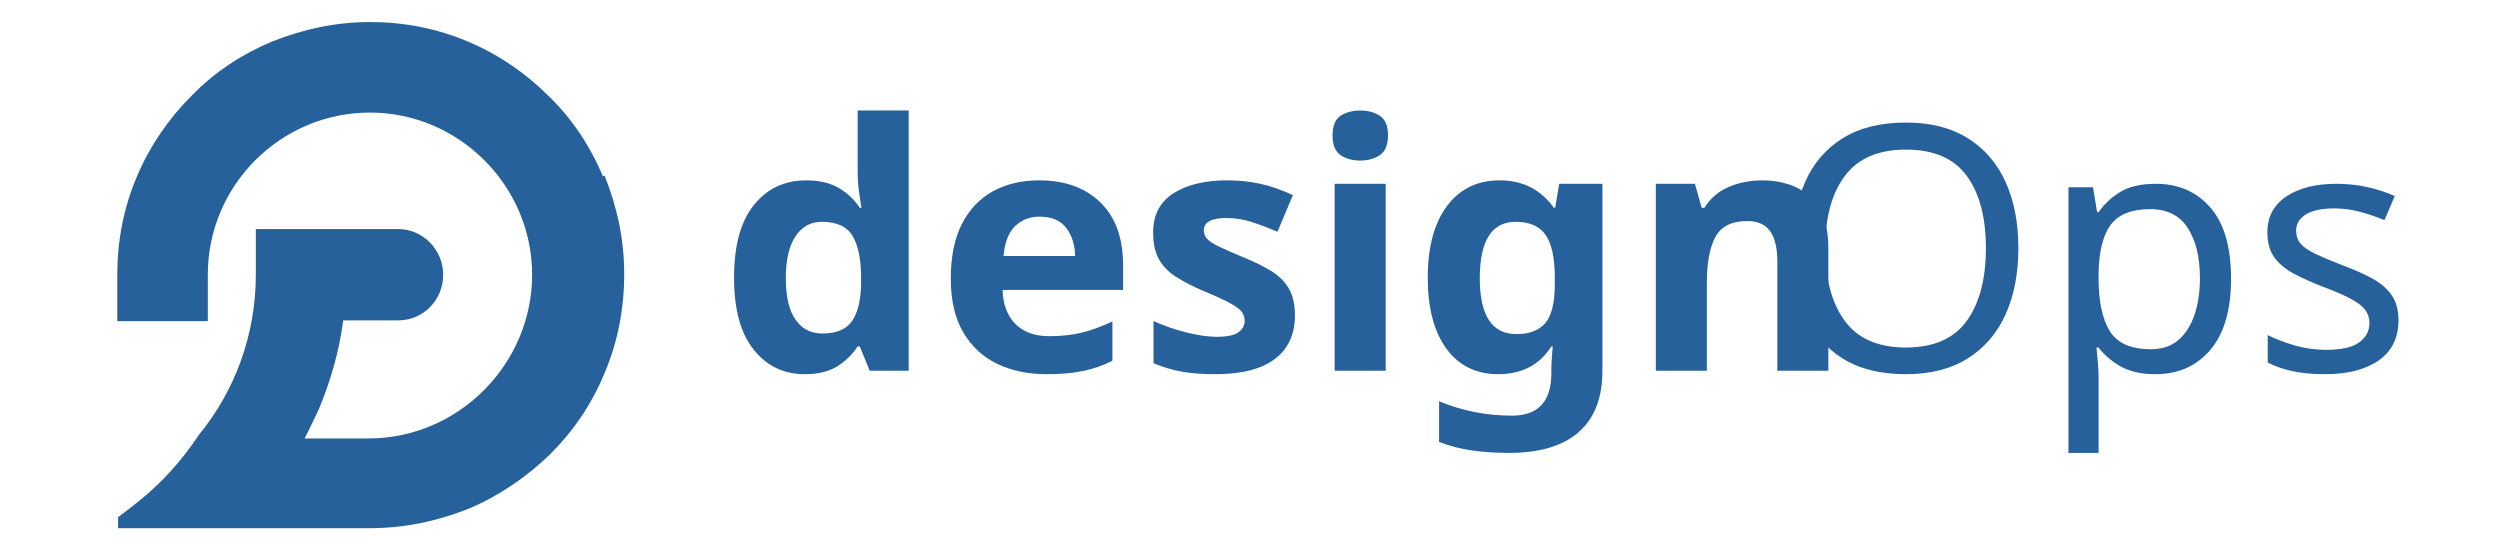
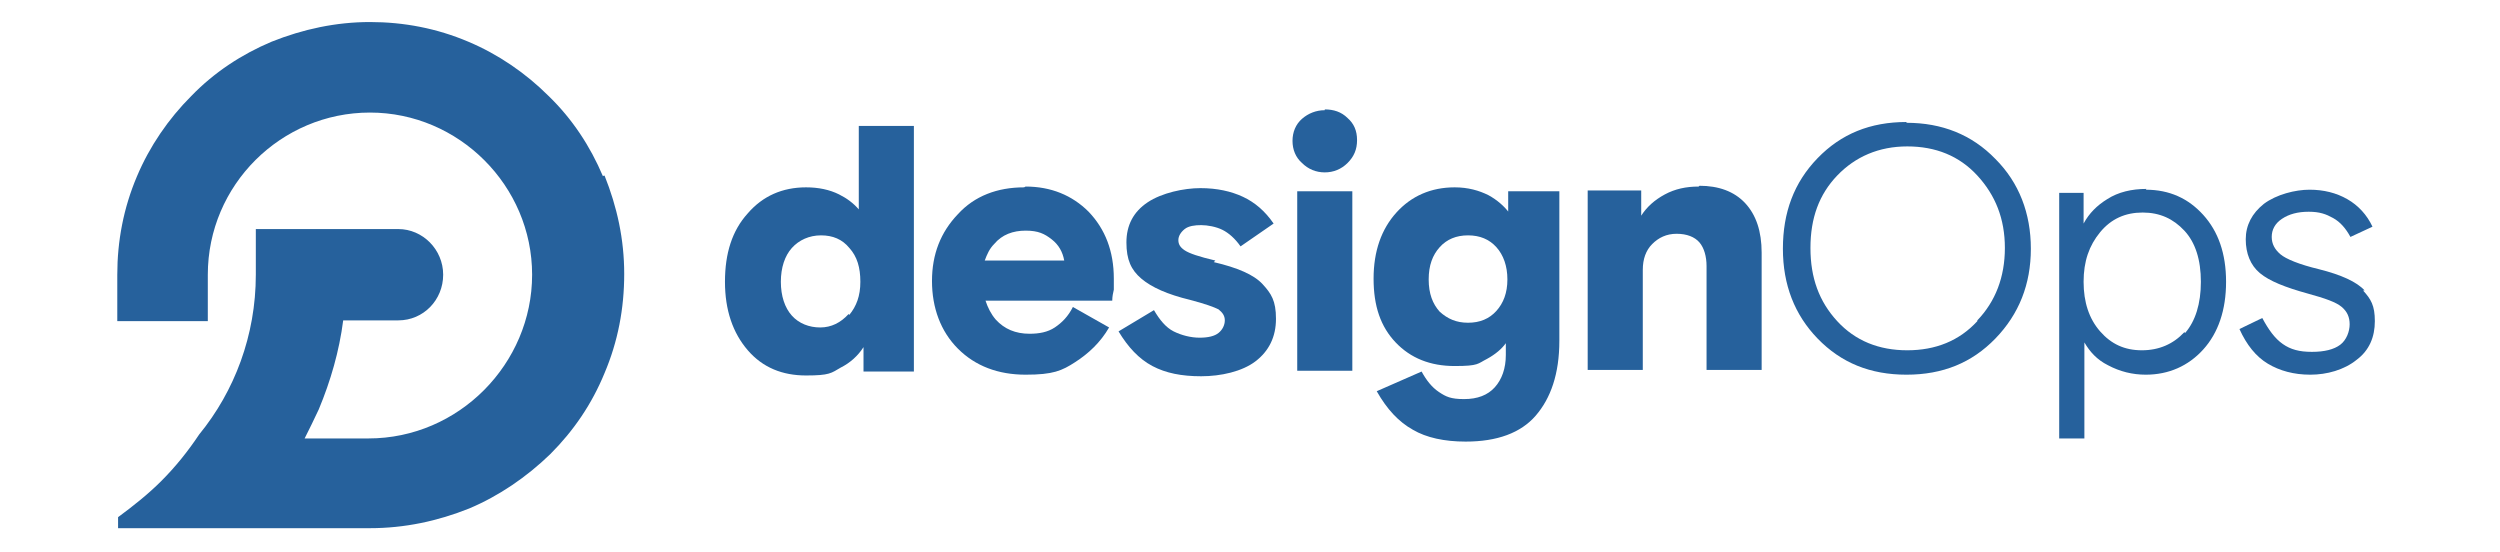
<svg xmlns="http://www.w3.org/2000/svg" id="Layer_2" version="1.1" viewBox="0 0 317.6 70">
  <defs>
    <style>
-       .st0, .st1, .st2 {
+       .st0 {
        fill: #26619c;
-       }
- 
-       .st3, .st1, .st2 {
-         isolation: isolate;
-       }
- 
-       .st1 {
-         font-family: GoogleSansFlex120pt-Bold, 'Google Sans Flex 120pt';
-         font-weight: 700;
-       }
- 
-       .st1, .st2 {
-         font-size: 43.5px;
-       }
- 
-       .st2 {
-         font-family: GoogleSansFlex120pt-Regular, 'Google Sans Flex 120pt';
      }
    </style>
  </defs>
-   <g class="st3">
-     <text class="st1" transform="translate(91.3 47.1)">
-       <tspan x="0" y="0">design</tspan>
-     </text>
-     <text class="st2" transform="translate(225.1 47.1)">
-       <tspan x="0" y="0">Ops</tspan>
-     </text>
+   <g>
+     <path class="st0" d="M109.1,26.6c-.7-.8-1.5-1.4-2.5-1.9-1.2-.6-2.6-.9-4.2-.9-3,0-5.5,1.1-7.4,3.3-2,2.2-2.9,5.1-2.9,8.7s1,6.5,2.9,8.7,4.4,3.2,7.4,3.2,3.2-.3,4.4-1c1.2-.6,2.2-1.5,2.9-2.6v3.1h6.4V16h-7v10.6ZM107.8,39.9c-1,1.1-2.2,1.7-3.6,1.7s-2.7-.5-3.6-1.5-1.4-2.5-1.4-4.3.5-3.3,1.4-4.3c.9-1,2.2-1.6,3.7-1.6s2.7.5,3.6,1.6c1,1.1,1.4,2.5,1.4,4.3s-.5,3.1-1.4,4.2Z" />
+     <path class="st0" d="M130.1,23.8c-3.4,0-6.3,1.1-8.4,3.4-2.2,2.3-3.3,5.1-3.3,8.5s1.1,6.4,3.3,8.6c2.2,2.2,5.1,3.3,8.6,3.3s4.6-.5,6.3-1.6c1.7-1.1,3.2-2.5,4.3-4.4l-4.6-2.6c-.6,1.2-1.4,2-2.3,2.6-.9.6-2,.8-3.2.8-1.8,0-3.2-.6-4.3-1.8-.6-.7-1-1.5-1.3-2.4h16.1c0-.5.1-1,.2-1.4,0-.5,0-.9,0-1.4,0-3.5-1.1-6.3-3.2-8.5-2.1-2.1-4.8-3.2-8-3.2ZM125.1,33.1c.3-.8.6-1.5,1.2-2.1,1-1.2,2.4-1.7,4-1.7s2.4.4,3.3,1.1c.9.7,1.4,1.6,1.6,2.7h-10.1Z" />
+     <path class="st0" d="M154.4,33.1c-2.1-.5-3.3-.9-3.9-1.3s-.8-.8-.8-1.3.3-1,.8-1.4c.5-.4,1.3-.5,2.1-.5s1.9.2,2.7.6,1.6,1.1,2.3,2.1l4.2-2.9c-1.1-1.6-2.4-2.7-3.9-3.4-1.5-.7-3.3-1.1-5.4-1.1s-4.9.6-6.7,1.8-2.7,2.9-2.7,5.1.6,3.5,1.9,4.6c1.3,1.1,3.3,2,6.2,2.7,1.9.5,3,.9,3.6,1.2.5.4.8.8.8,1.4s-.3,1.2-.8,1.6c-.5.4-1.3.6-2.4.6s-2.3-.3-3.3-.8-1.8-1.5-2.5-2.7l-4.5,2.7c1.2,2,2.6,3.5,4.3,4.4,1.7.9,3.7,1.3,6.2,1.3s5.2-.6,6.9-1.9c1.7-1.3,2.6-3.1,2.6-5.4s-.6-3.2-1.7-4.4c-1.1-1.2-3.2-2.1-6.2-2.8Z" />
+     <path class="st0" d="M168.3,14c-1.1,0-2.1.4-2.9,1.1s-1.2,1.7-1.2,2.8.4,2.1,1.2,2.8c.8.8,1.8,1.2,2.9,1.2s2.1-.4,2.9-1.2c.8-.8,1.2-1.7,1.2-2.9s-.4-2.1-1.2-2.8c-.8-.8-1.8-1.1-2.9-1.1Z" />
+     <rect class="st0" x="164.8" y="24.3" width="7" height="22.8" />
+     <path class="st0" d="M191.7,27h0c-.6-.8-1.5-1.6-2.6-2.2-1.2-.6-2.6-1-4.3-1-3,0-5.5,1.1-7.4,3.2-1.9,2.1-2.9,4.9-2.9,8.4s.9,6.1,2.8,8.1c1.9,2,4.4,3,7.5,3s2.9-.3,4.1-.9c1.1-.6,1.9-1.3,2.4-2h0v1.5c0,1.7-.5,3.1-1.4,4.1s-2.2,1.5-3.9,1.5-2.3-.3-3.2-.9c-.9-.6-1.6-1.5-2.2-2.6l-5.7,2.5c1.3,2.3,2.8,3.9,4.6,4.9,1.7,1,4,1.5,6.7,1.5,4,0,7-1.1,8.9-3.3s3-5.3,3-9.5v-19h-6.5v2.7ZM190.1,39.5c-.9,1-2.1,1.5-3.6,1.5s-2.6-.5-3.6-1.4c-.9-1-1.4-2.3-1.4-4.1s.5-3.1,1.4-4.1c.9-1,2.1-1.5,3.6-1.5s2.7.5,3.6,1.5c.9,1,1.4,2.4,1.4,4.1s-.5,3-1.4,4Z" />
+     <path class="st0" d="M215.8,23.7c-1.6,0-3,.3-4.3,1-1.3.7-2.3,1.6-3,2.7v-3.2h-6.8v22.8h7v-12.7c0-1.4.4-2.5,1.2-3.3.8-.8,1.8-1.3,3.1-1.3s2.3.4,2.9,1.1c.6.7.9,1.8.9,3v13.2h7v-14.9c0-2.7-.7-4.8-2.1-6.3-1.4-1.5-3.4-2.2-5.8-2.2Z" />
+     <path class="st0" d="M242.2,15.5c-4.6,0-8.3,1.5-11.3,4.6s-4.4,6.9-4.4,11.5,1.5,8.4,4.4,11.4c3,3.1,6.7,4.6,11.3,4.6s8.3-1.5,11.3-4.6c3-3.1,4.5-6.9,4.5-11.4s-1.5-8.4-4.5-11.4c-3-3.1-6.8-4.6-11.3-4.6ZM251.2,40.8c-2.3,2.5-5.3,3.7-8.9,3.7s-6.6-1.2-8.9-3.7-3.4-5.5-3.4-9.3,1.1-6.8,3.4-9.2,5.3-3.7,8.9-3.7,6.6,1.2,8.9,3.7,3.5,5.5,3.5,9.2-1.2,6.8-3.5,9.2Z" />
+     <path class="st0" d="M272.7,24c-1.9,0-3.6.4-5,1.3-1.3.8-2.3,1.8-3,3.1v-3.9h-3.1v31.2h3.2v-12.2c.7,1.2,1.6,2.2,3,2.9,1.5.8,3.1,1.2,4.8,1.2,2.9,0,5.4-1.1,7.3-3.2,1.9-2.1,2.9-5,2.9-8.6,0-3.6-1-6.4-2.9-8.5-1.9-2.1-4.3-3.2-7.3-3.2ZM277.5,42.2c-1.4,1.5-3.2,2.3-5.4,2.3s-3.9-.8-5.3-2.4c-1.4-1.6-2.1-3.7-2.1-6.3s.7-4.6,2.1-6.3c1.4-1.7,3.2-2.5,5.4-2.5s3.9.8,5.3,2.3c1.4,1.5,2.1,3.7,2.1,6.5s-.7,5-2,6.5Z" />
+     <path class="st0" d="M300.4,36.9c-1-1.1-3-2-5.8-2.7-2.5-.6-4.2-1.3-4.9-1.9-.7-.6-1.1-1.3-1.1-2.2s.4-1.7,1.3-2.3c.9-.6,2-.9,3.4-.9s2.2.3,3.1.8c.9.5,1.6,1.3,2.2,2.4l2.8-1.3c-.7-1.5-1.8-2.7-3.2-3.5s-3-1.2-4.8-1.2-4.2.6-5.8,1.8c-1.5,1.2-2.3,2.7-2.3,4.5s.6,3.3,1.8,4.3c1.2,1,3.2,1.8,6.1,2.6,2.2.6,3.6,1.1,4.3,1.7.7.6,1,1.3,1,2.2s-.4,2-1.2,2.6c-.8.6-2,.9-3.6.9s-2.7-.3-3.7-1c-1-.7-1.8-1.8-2.6-3.3l-2.9,1.4c.9,2,2.1,3.5,3.6,4.4,1.5.9,3.3,1.4,5.4,1.4s4.3-.6,5.9-1.9c1.6-1.2,2.3-2.9,2.3-4.9s-.5-2.8-1.5-3.9Z" />
  </g>
-   <path class="st0" d="M76.6,22.4c-1.6-3.8-3.9-7.3-6.9-10.2-2.9-2.9-6.4-5.3-10.2-6.9-4-1.7-8.2-2.5-12.5-2.5s-8.5.9-12.5,2.5c-3.8,1.6-7.3,3.9-10.2,6.9-2.9,2.9-5.3,6.4-6.9,10.2-1.7,4-2.5,8.2-2.5,12.5v5.9h11.5v-5.9c0-11.4,9.3-20.6,20.6-20.6s20.6,9.3,20.6,20.6-9.3,20.8-20.8,20.8h-8.1c.6-1.2,1.2-2.4,1.8-3.7,1.5-3.6,2.6-7.4,3.1-11.3h7c3.2,0,5.7-2.6,5.7-5.8h0c0-3.2-2.6-5.8-5.7-5.8h-18.1v5.8c0,7.7-2.7,14.8-7.2,20.3-1.4,2.1-3,4.1-4.8,5.9-1.7,1.7-3.6,3.2-5.5,4.6v1.4h32c4.4,0,8.6-.9,12.6-2.5,3.8-1.6,7.3-4,10.3-6.9,3-3,5.3-6.4,6.9-10.3,1.7-4,2.5-8.2,2.5-12.6s-.9-8.5-2.5-12.5l-.2.1Z" />
+   <path class="st0" d="M76.6,22.4c-1.6-3.8-3.9-7.3-6.9-10.2-2.9-2.9-6.4-5.3-10.2-6.9-4-1.7-8.2-2.5-12.5-2.5s-8.5.9-12.5,2.5c-3.8,1.6-7.3,3.9-10.2,6.9-2.9,2.9-5.3,6.4-6.9,10.2-1.7,4-2.5,8.2-2.5,12.5v5.9h11.5v-5.9c0-11.4,9.3-20.6,20.6-20.6s20.6,9.3,20.6,20.6-9.3,20.8-20.8,20.8h-8.1c.6-1.2,1.2-2.4,1.8-3.7,1.5-3.6,2.6-7.4,3.1-11.3h7c3.2,0,5.7-2.6,5.7-5.8h0c0-3.2-2.6-5.8-5.7-5.8h-18.1v5.8c0,7.7-2.7,14.8-7.2,20.3-1.4,2.1-3,4.1-4.8,5.9-1.7,1.7-3.6,3.2-5.5,4.6v1.4h32c4.4,0,8.6-.9,12.6-2.5,3.8-1.6,7.3-4,10.3-6.9,3-3,5.3-6.4,6.9-10.3,1.7-4,2.5-8.2,2.5-12.6s-.9-8.5-2.5-12.5c0,0-.2.1-.2,0Z" />
</svg>
